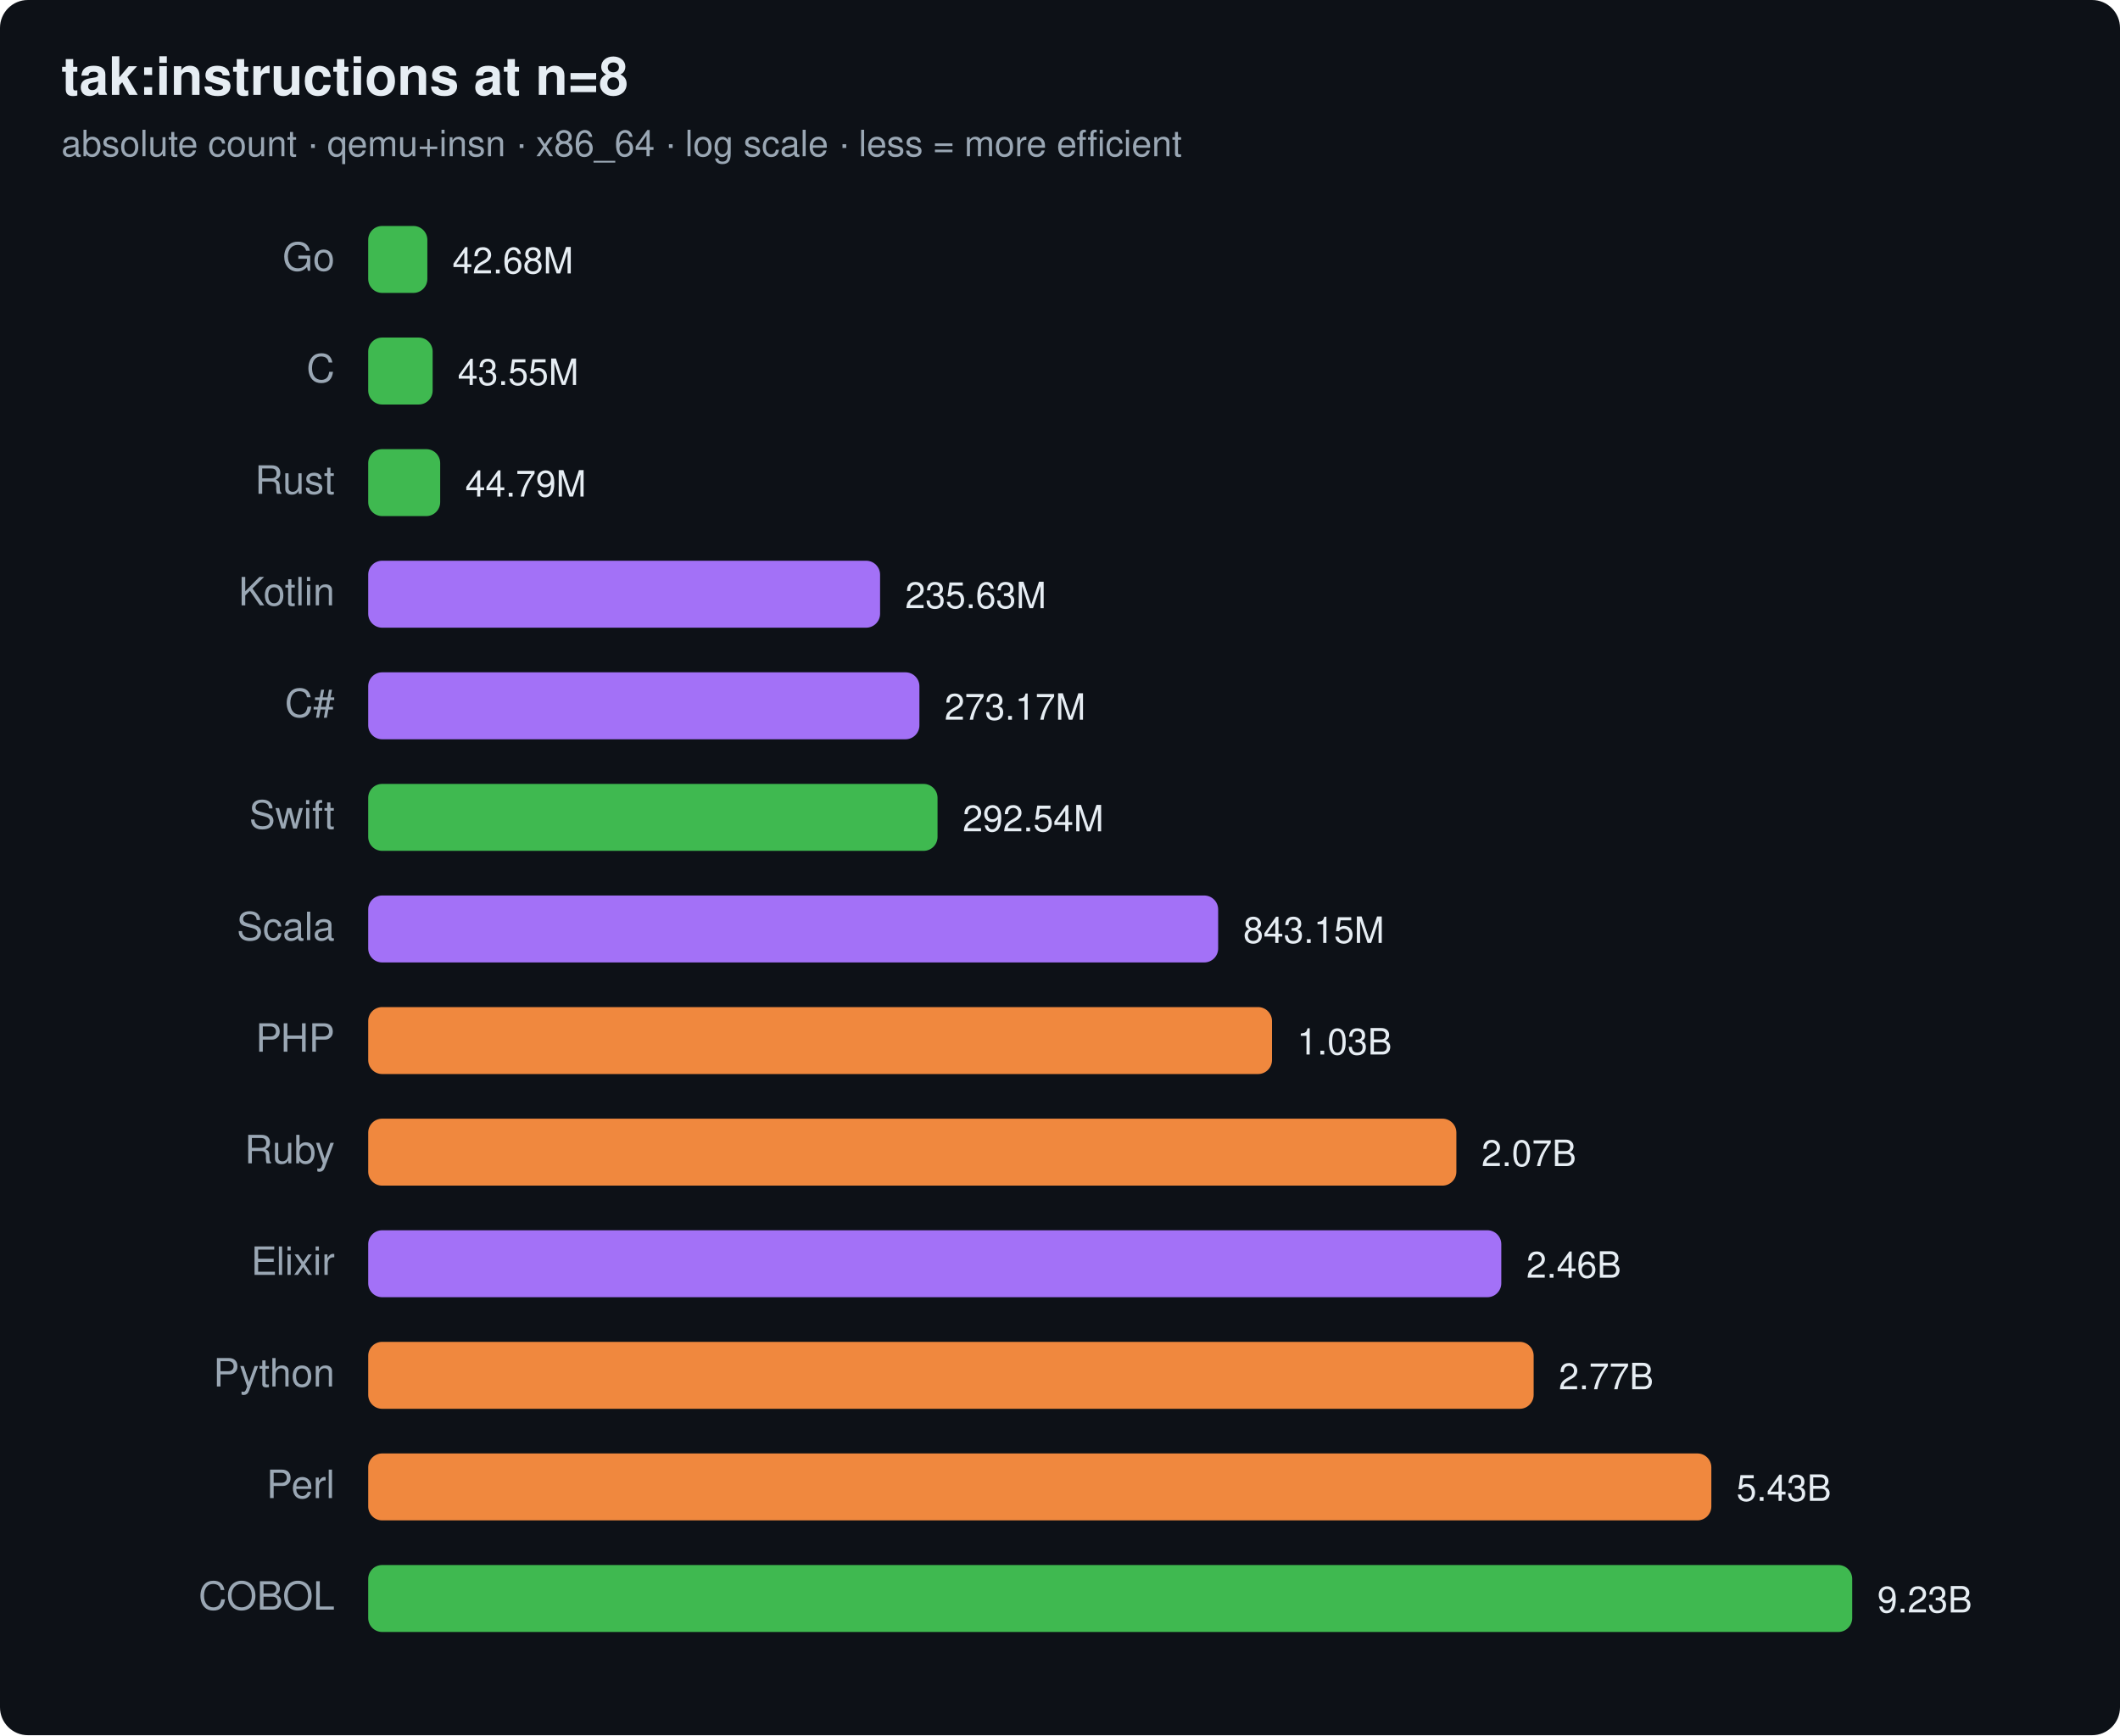
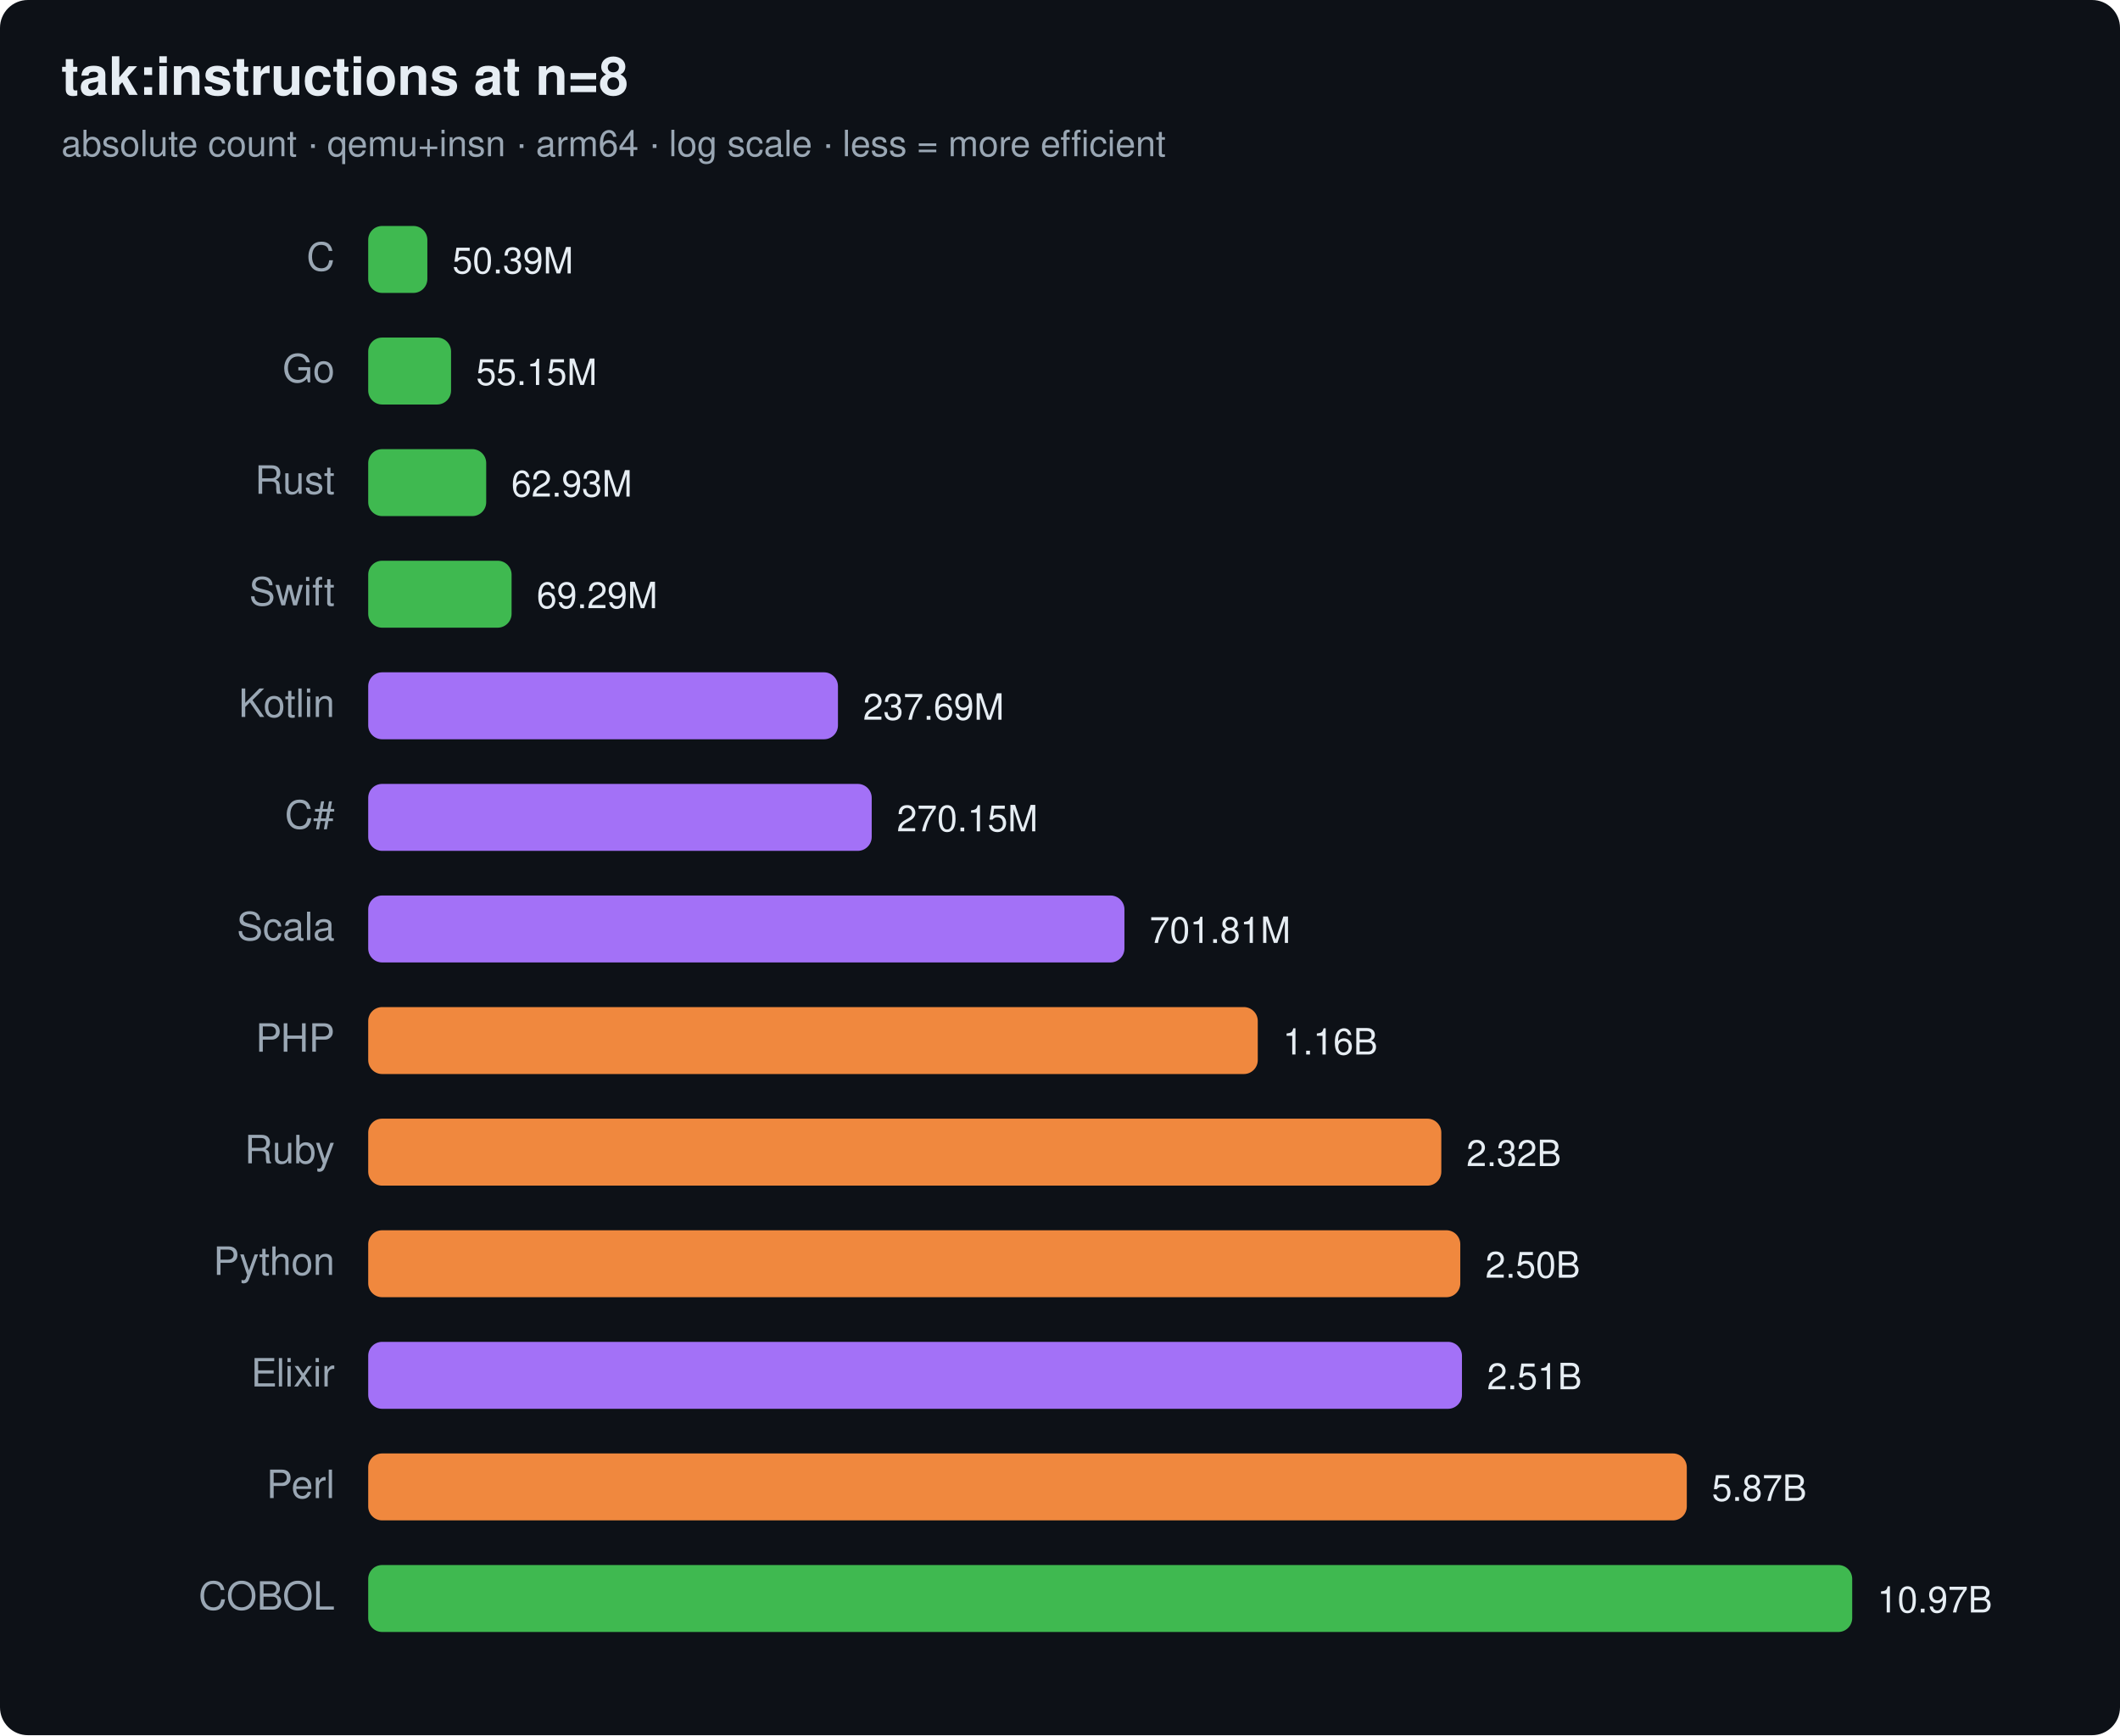
<svg xmlns="http://www.w3.org/2000/svg" width="760" height="622" viewBox="0 0 760 622" font-family="ui-sans-serif,system-ui,Segoe UI,Helvetica,Arial">
  <rect width="760" height="622" rx="10" fill="#0d1117" />
  <text x="22" y="34" font-size="19" font-weight="700" fill="#e6edf3">tak:instructions at n=8</text>
-   <text x="22" y="56" font-size="13" fill="#9aa7b4">absolute count · qemu+insn · x86_64 · log scale · less = more efficient</text>
-   <text x="120" y="97" text-anchor="end" font-size="14" fill="#9aa7b4">Go</text>
+   <text x="22" y="56" font-size="13" fill="#9aa7b4">absolute count · qemu+insn · arm64 · log scale · less = more efficient</text>
+   <text x="120" y="97" text-anchor="end" font-size="14" fill="#9aa7b4">C</text>
  <rect x="132" y="81" width="21.2" height="24" rx="5" fill="#3fb950" />
-   <text x="162.2" y="98" font-size="13" fill="#e6edf3">42.68M</text>
-   <text x="120" y="137" text-anchor="end" font-size="14" fill="#9aa7b4">C</text>
-   <rect x="132" y="121" width="23.1" height="24" rx="5" fill="#3fb950" />
-   <text x="164.1" y="138" font-size="13" fill="#e6edf3">43.55M</text>
+   <text x="162.2" y="98" font-size="13" fill="#e6edf3">50.39M</text>
+   <text x="120" y="137" text-anchor="end" font-size="14" fill="#9aa7b4">Go</text>
+   <rect x="132" y="121" width="29.7" height="24" rx="5" fill="#3fb950" />
+   <text x="170.7" y="138" font-size="13" fill="#e6edf3">55.15M</text>
  <text x="120" y="177" text-anchor="end" font-size="14" fill="#9aa7b4">Rust</text>
-   <rect x="132" y="161" width="25.8" height="24" rx="5" fill="#3fb950" />
-   <text x="166.8" y="178" font-size="13" fill="#e6edf3">44.79M</text>
-   <text x="120" y="217" text-anchor="end" font-size="14" fill="#9aa7b4">Kotlin</text>
-   <rect x="132" y="201" width="183.5" height="24" rx="5" fill="#a371f7" />
-   <text x="324.5" y="218" font-size="13" fill="#e6edf3">235.63M</text>
-   <text x="120" y="257" text-anchor="end" font-size="14" fill="#9aa7b4">C#</text>
-   <rect x="132" y="241" width="197.6" height="24" rx="5" fill="#a371f7" />
-   <text x="338.6" y="258" font-size="13" fill="#e6edf3">273.17M</text>
-   <text x="120" y="297" text-anchor="end" font-size="14" fill="#9aa7b4">Swift</text>
-   <rect x="132" y="281" width="204.1" height="24" rx="5" fill="#3fb950" />
-   <text x="345.1" y="298" font-size="13" fill="#e6edf3">292.54M</text>
+   <rect x="132" y="161" width="42.3" height="24" rx="5" fill="#3fb950" />
+   <text x="183.3" y="178" font-size="13" fill="#e6edf3">62.93M</text>
+   <text x="120" y="217" text-anchor="end" font-size="14" fill="#9aa7b4">Swift</text>
+   <rect x="132" y="201" width="51.4" height="24" rx="5" fill="#3fb950" />
+   <text x="192.4" y="218" font-size="13" fill="#e6edf3">69.29M</text>
+   <text x="120" y="257" text-anchor="end" font-size="14" fill="#9aa7b4">Kotlin</text>
+   <rect x="132" y="241" width="168.4" height="24" rx="5" fill="#a371f7" />
+   <text x="309.4" y="258" font-size="13" fill="#e6edf3">237.69M</text>
+   <text x="120" y="297" text-anchor="end" font-size="14" fill="#9aa7b4">C#</text>
+   <rect x="132" y="281" width="180.5" height="24" rx="5" fill="#a371f7" />
+   <text x="321.5" y="298" font-size="13" fill="#e6edf3">270.15M</text>
  <text x="120" y="337" text-anchor="end" font-size="14" fill="#9aa7b4">Scala</text>
-   <rect x="132" y="321" width="304.7" height="24" rx="5" fill="#a371f7" />
-   <text x="445.7" y="338" font-size="13" fill="#e6edf3">843.15M</text>
+   <rect x="132" y="321" width="271.1" height="24" rx="5" fill="#a371f7" />
+   <text x="412.1" y="338" font-size="13" fill="#e6edf3">701.81M</text>
  <text x="120" y="377" text-anchor="end" font-size="14" fill="#9aa7b4">PHP</text>
-   <rect x="132" y="361" width="324.0" height="24" rx="5" fill="#f0883e" />
-   <text x="465.0" y="378" font-size="13" fill="#e6edf3">1.03B</text>
+   <rect x="132" y="361" width="318.9" height="24" rx="5" fill="#f0883e" />
+   <text x="459.9" y="378" font-size="13" fill="#e6edf3">1.16B</text>
  <text x="120" y="417" text-anchor="end" font-size="14" fill="#9aa7b4">Ruby</text>
-   <rect x="132" y="401" width="390.1" height="24" rx="5" fill="#f0883e" />
-   <text x="531.1" y="418" font-size="13" fill="#e6edf3">2.07B</text>
-   <text x="120" y="457" text-anchor="end" font-size="14" fill="#9aa7b4">Elixir</text>
-   <rect x="132" y="441" width="406.2" height="24" rx="5" fill="#a371f7" />
-   <text x="547.2" y="458" font-size="13" fill="#e6edf3">2.46B</text>
-   <text x="120" y="497" text-anchor="end" font-size="14" fill="#9aa7b4">Python</text>
-   <rect x="132" y="481" width="417.8" height="24" rx="5" fill="#f0883e" />
-   <text x="558.8" y="498" font-size="13" fill="#e6edf3">2.77B</text>
+   <rect x="132" y="401" width="384.7" height="24" rx="5" fill="#f0883e" />
+   <text x="525.7" y="418" font-size="13" fill="#e6edf3">2.32B</text>
+   <text x="120" y="457" text-anchor="end" font-size="14" fill="#9aa7b4">Python</text>
+   <rect x="132" y="441" width="391.5" height="24" rx="5" fill="#f0883e" />
+   <text x="532.5" y="458" font-size="13" fill="#e6edf3">2.50B</text>
+   <text x="120" y="497" text-anchor="end" font-size="14" fill="#9aa7b4">Elixir</text>
+   <rect x="132" y="481" width="392.1" height="24" rx="5" fill="#a371f7" />
+   <text x="533.1" y="498" font-size="13" fill="#e6edf3">2.51B</text>
  <text x="120" y="537" text-anchor="end" font-size="14" fill="#9aa7b4">Perl</text>
-   <rect x="132" y="521" width="481.5" height="24" rx="5" fill="#f0883e" />
-   <text x="622.5" y="538" font-size="13" fill="#e6edf3">5.43B</text>
+   <rect x="132" y="521" width="472.7" height="24" rx="5" fill="#f0883e" />
+   <text x="613.7" y="538" font-size="13" fill="#e6edf3">5.87B</text>
  <text x="120" y="577" text-anchor="end" font-size="14" fill="#9aa7b4">COBOL</text>
  <rect x="132" y="561" width="532.0" height="24" rx="5" fill="#3fb950" />
-   <text x="673.0" y="578" font-size="13" fill="#e6edf3">9.23B</text>
+   <text x="673.0" y="578" font-size="13" fill="#e6edf3">10.97B</text>
</svg>
